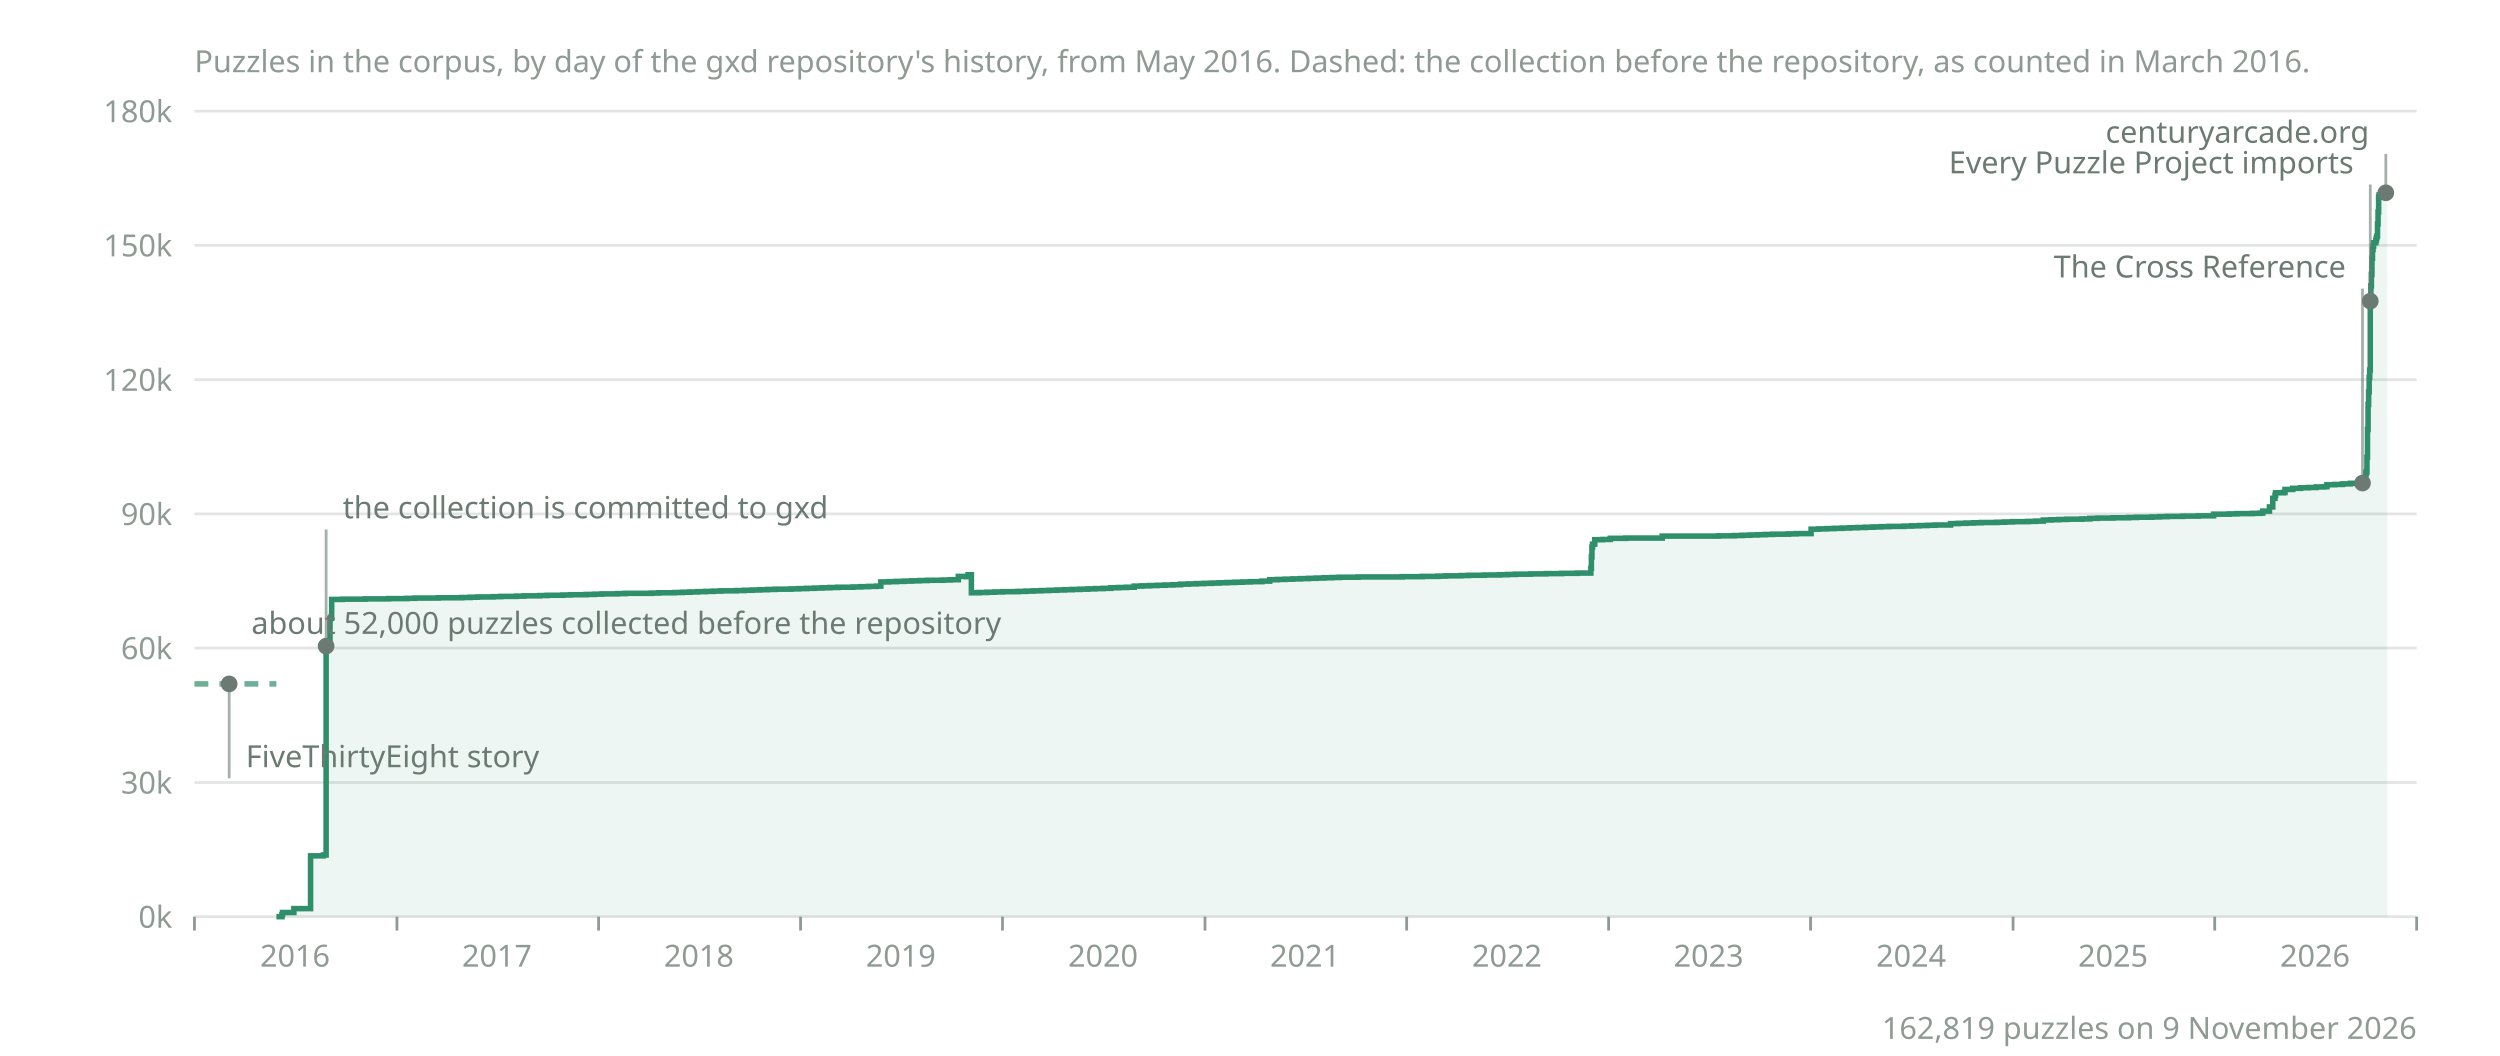
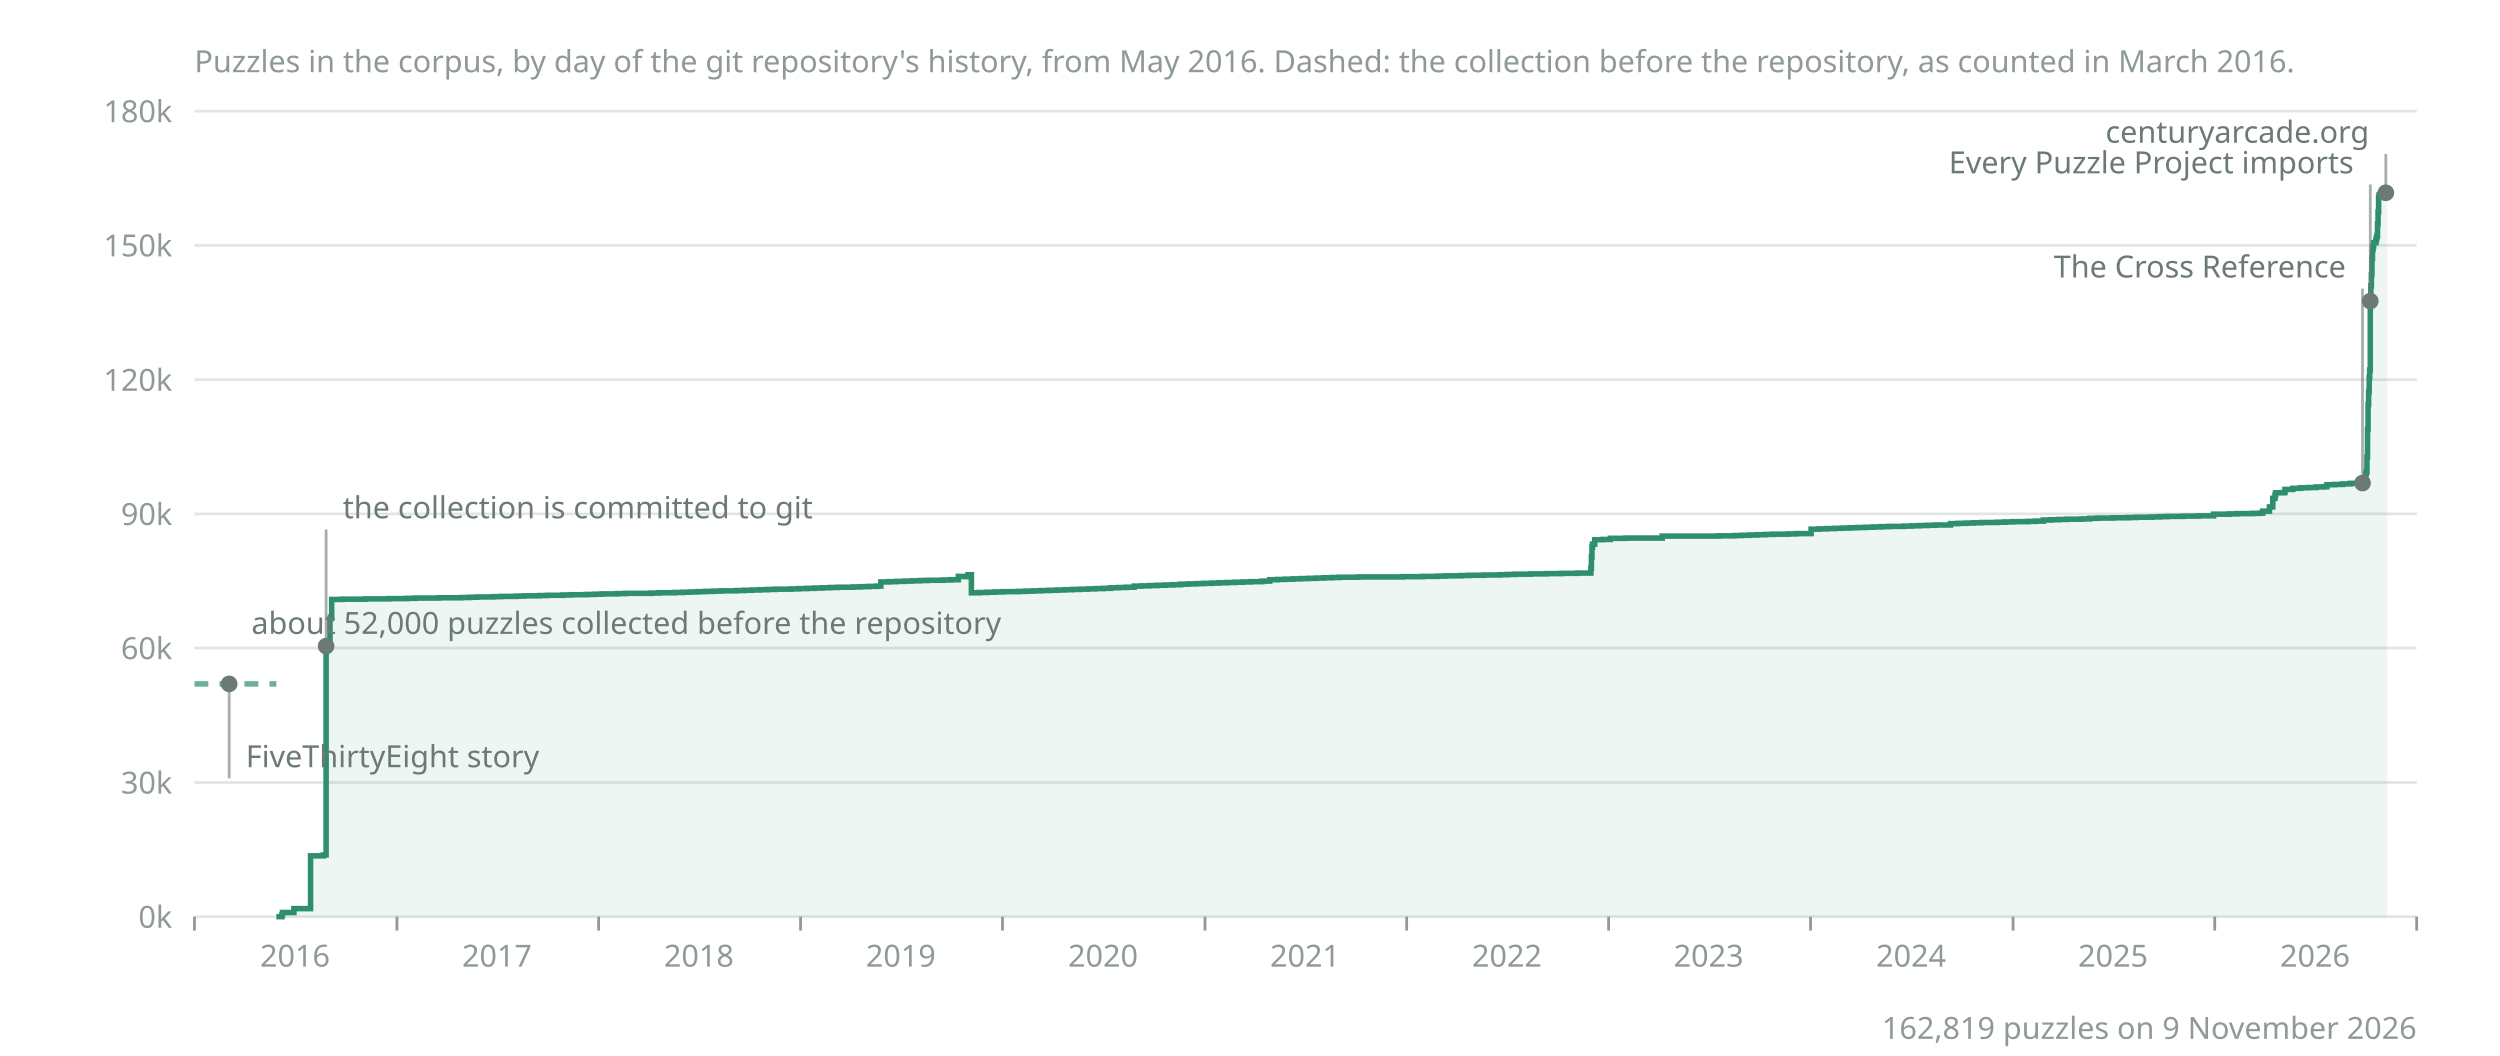
<svg xmlns="http://www.w3.org/2000/svg" viewBox="0 0 900 380" width="900" height="380" role="img" aria-label="Puzzles in the xd corpus, 2016 to 2026">
  <style>text{font-family:system-ui,sans-serif;font-size:12px;fill:#6b7a72}.t{font-size:11px;fill:#8e9a93}.e{font-size:11px;fill:#6b7a72}</style>
  <line x1="70" x2="870" y1="330.0" y2="330.0" stroke="#8e9a93" stroke-opacity="0.25" />
  <text class="t" x="62" y="334.0" text-anchor="end">0k</text>
  <line x1="70" x2="870" y1="281.7" y2="281.7" stroke="#8e9a93" stroke-opacity="0.25" />
  <text class="t" x="62" y="285.7" text-anchor="end">30k</text>
  <line x1="70" x2="870" y1="233.3" y2="233.3" stroke="#8e9a93" stroke-opacity="0.25" />
  <text class="t" x="62" y="237.3" text-anchor="end">60k</text>
  <line x1="70" x2="870" y1="185.0" y2="185.0" stroke="#8e9a93" stroke-opacity="0.25" />
  <text class="t" x="62" y="189.0" text-anchor="end">90k</text>
  <line x1="70" x2="870" y1="136.7" y2="136.7" stroke="#8e9a93" stroke-opacity="0.25" />
  <text class="t" x="62" y="140.7" text-anchor="end">120k</text>
  <line x1="70" x2="870" y1="88.3" y2="88.3" stroke="#8e9a93" stroke-opacity="0.25" />
  <text class="t" x="62" y="92.3" text-anchor="end">150k</text>
  <line x1="70" x2="870" y1="40.0" y2="40.0" stroke="#8e9a93" stroke-opacity="0.25" />
  <text class="t" x="62" y="44.0" text-anchor="end">180k</text>
  <line x1="70.0" x2="70.0" y1="330" y2="335" stroke="#8e9a93" />
  <text class="t" x="106.2" y="348" text-anchor="middle">2016</text>
  <line x1="142.9" x2="142.9" y1="330" y2="335" stroke="#8e9a93" />
  <text class="t" x="178.9" y="348" text-anchor="middle">2017</text>
  <line x1="215.5" x2="215.5" y1="330" y2="335" stroke="#8e9a93" />
  <text class="t" x="251.6" y="348" text-anchor="middle">2018</text>
  <line x1="288.2" x2="288.2" y1="330" y2="335" stroke="#8e9a93" />
  <text class="t" x="324.3" y="348" text-anchor="middle">2019</text>
  <line x1="360.9" x2="360.9" y1="330" y2="335" stroke="#8e9a93" />
  <text class="t" x="397.1" y="348" text-anchor="middle">2020</text>
  <line x1="433.8" x2="433.8" y1="330" y2="335" stroke="#8e9a93" />
  <text class="t" x="469.8" y="348" text-anchor="middle">2021</text>
  <line x1="506.4" x2="506.4" y1="330" y2="335" stroke="#8e9a93" />
  <text class="t" x="542.5" y="348" text-anchor="middle">2022</text>
  <line x1="579.1" x2="579.1" y1="330" y2="335" stroke="#8e9a93" />
  <text class="t" x="615.1" y="348" text-anchor="middle">2023</text>
  <line x1="651.8" x2="651.8" y1="330" y2="335" stroke="#8e9a93" />
  <text class="t" x="688.0" y="348" text-anchor="middle">2024</text>
  <line x1="724.7" x2="724.7" y1="330" y2="335" stroke="#8e9a93" />
  <text class="t" x="760.7" y="348" text-anchor="middle">2025</text>
  <line x1="797.3" x2="797.3" y1="330" y2="335" stroke="#8e9a93" />
  <text class="t" x="833.4" y="348" text-anchor="middle">2026</text>
  <line x1="870.0" x2="870.0" y1="330" y2="335" stroke="#8e9a93" />
  <path d="M99.5,330.0 L99.5,330.0 L99.5,330.0 L101.5,330.0 L101.5,329.3 L101.7,329.3 L101.7,328.5 L105.8,328.5 L105.8,327.1 L111.8,327.1 L111.8,308.1 L116.4,308.1 L116.4,307.8 L117.4,307.8 L117.4,232.6 L118.8,232.6 L118.8,222.6 L119.4,222.6 L119.4,215.8 L123.2,215.8 L123.2,215.7 L125.9,215.7 L125.9,215.7 L128.7,215.7 L128.7,215.7 L131.5,215.7 L131.5,215.6 L134.3,215.6 L134.3,215.6 L137.1,215.6 L137.1,215.6 L139.9,215.6 L139.9,215.5 L146.5,215.5 L146.5,215.4 L149.4,215.4 L149.4,215.3 L152.2,215.3 L152.2,215.3 L155.0,215.3 L155.0,215.3 L157.8,215.3 L157.8,215.2 L160.6,215.2 L160.6,215.2 L163.4,215.2 L163.4,215.2 L166.2,215.2 L166.2,215.1 L169.2,215.1 L169.2,215.0 L171.9,215.0 L171.9,214.9 L174.7,214.9 L174.7,214.9 L177.5,214.9 L177.5,214.8 L180.3,214.8 L180.3,214.7 L183.1,214.7 L183.1,214.7 L185.9,214.7 L185.9,214.6 L188.7,214.6 L188.7,214.5 L191.5,214.5 L191.5,214.5 L194.2,214.5 L194.2,214.4 L197.0,214.4 L197.0,214.3 L199.8,214.3 L199.8,214.3 L202.6,214.3 L202.6,214.2 L205.4,214.2 L205.4,214.1 L208.2,214.1 L208.2,214.1 L211.0,214.1 L211.0,214.0 L214.0,214.0 L214.0,213.9 L216.7,213.9 L216.7,213.8 L219.5,213.8 L219.5,213.8 L222.3,213.8 L222.3,213.7 L225.1,213.7 L225.1,213.6 L234.5,213.6 L234.5,213.5 L237.2,213.5 L237.2,213.4 L240.0,213.4 L240.0,213.4 L242.8,213.4 L242.8,213.3 L245.6,213.3 L245.6,213.2 L248.4,213.2 L248.4,213.1 L251.2,213.1 L251.2,213.0 L254.0,213.0 L254.0,212.9 L256.8,212.9 L256.8,212.8 L259.5,212.8 L259.5,212.7 L262.3,212.7 L262.3,212.7 L265.1,212.7 L265.1,212.6 L267.9,212.6 L267.9,212.5 L270.7,212.5 L270.7,212.4 L273.5,212.4 L273.5,212.3 L276.3,212.3 L276.3,212.2 L279.1,212.2 L279.1,212.1 L281.8,212.1 L281.8,212.1 L284.8,212.1 L284.8,212.0 L287.6,212.0 L287.6,211.9 L290.4,211.9 L290.4,211.8 L293.2,211.8 L293.2,211.7 L296.0,211.7 L296.0,211.6 L298.8,211.6 L298.8,211.5 L301.6,211.5 L301.6,211.4 L304.3,211.4 L304.3,211.4 L307.1,211.4 L307.1,211.3 L309.9,211.3 L309.9,211.2 L312.7,211.2 L312.7,211.1 L315.5,211.1 L315.5,211.0 L317.1,211.0 L317.1,209.5 L319.9,209.5 L319.9,209.4 L322.7,209.4 L322.7,209.3 L325.5,209.3 L325.5,209.2 L328.2,209.2 L328.2,209.1 L331.0,209.1 L331.0,209.0 L333.8,209.0 L333.8,208.9 L336.6,208.9 L336.6,208.9 L339.4,208.9 L339.4,208.8 L342.2,208.8 L342.2,208.7 L345.0,208.7 L345.0,207.5 L347.8,207.5 L347.8,207.6 L348.5,207.6 L348.5,206.9 L349.7,206.9 L349.7,213.4 L352.5,213.4 L352.5,213.3 L355.3,213.3 L355.3,213.2 L358.1,213.2 L358.1,213.1 L360.9,213.1 L360.9,213.0 L363.7,213.0 L363.7,213.0 L366.5,213.0 L366.5,212.9 L369.3,212.9 L369.3,212.8 L372.0,212.8 L372.0,212.7 L374.8,212.7 L374.8,212.6 L377.6,212.6 L377.6,212.5 L380.4,212.5 L380.4,212.4 L383.2,212.4 L383.2,212.3 L386.0,212.3 L386.0,212.2 L388.8,212.2 L388.8,212.1 L391.6,212.1 L391.6,212.0 L394.3,212.0 L394.3,211.9 L397.1,211.9 L397.1,211.8 L399.9,211.8 L399.9,211.6 L402.7,211.6 L402.7,211.5 L405.5,211.5 L405.5,211.4 L408.3,211.4 L408.3,211.0 L411.1,211.0 L411.1,210.9 L413.9,210.9 L413.9,210.8 L416.6,210.8 L416.6,210.7 L419.4,210.7 L419.4,210.6 L422.2,210.6 L422.2,210.5 L425.0,210.5 L425.0,210.3 L427.8,210.3 L427.8,210.2 L430.6,210.2 L430.6,210.1 L433.4,210.1 L433.4,210.0 L436.2,210.0 L436.2,209.9 L438.9,209.9 L438.9,209.8 L441.7,209.8 L441.7,209.7 L444.5,209.7 L444.5,209.6 L447.3,209.6 L447.3,209.5 L450.1,209.5 L450.1,209.4 L454.3,209.4 L454.3,209.2 L457.1,209.2 L457.1,208.7 L459.8,208.7 L459.8,208.6 L462.6,208.6 L462.6,208.5 L465.4,208.5 L465.4,208.4 L468.2,208.4 L468.2,208.3 L471.0,208.3 L471.0,208.2 L473.8,208.2 L473.8,208.1 L476.6,208.1 L476.6,208.0 L479.4,208.0 L479.4,207.9 L482.1,207.9 L482.1,207.8 L484.9,207.8 L484.9,207.8 L488.9,207.8 L488.9,207.7 L504.8,207.7 L504.8,207.6 L509.2,207.6 L509.2,207.6 L512.0,207.6 L512.0,207.5 L514.8,207.5 L514.8,207.5 L517.6,207.5 L517.6,207.4 L520.4,207.4 L520.4,207.3 L523.2,207.3 L523.2,207.3 L525.9,207.3 L525.9,207.2 L528.7,207.2 L528.7,207.1 L531.5,207.1 L531.5,207.1 L534.3,207.1 L534.3,207.0 L537.1,207.0 L537.1,207.0 L539.9,207.0 L539.9,206.9 L542.7,206.9 L542.7,206.8 L545.5,206.8 L545.5,206.7 L548.2,206.7 L548.2,206.7 L551.0,206.7 L551.0,206.6 L553.8,206.6 L553.8,206.6 L556.6,206.6 L556.6,206.5 L559.4,206.5 L559.4,206.5 L562.2,206.5 L562.2,206.4 L565.0,206.4 L565.0,206.4 L567.8,206.4 L567.8,206.3 L570.5,206.3 L570.5,206.3 L572.7,206.3 L572.7,204.6 L572.9,204.6 L572.9,200.5 L573.1,200.5 L573.1,197.0 L573.3,197.0 L573.3,195.9 L574.1,195.9 L574.1,194.3 L576.9,194.3 L576.9,194.2 L579.7,194.2 L579.7,193.8 L582.5,193.8 L582.5,193.8 L585.3,193.8 L585.3,193.7 L598.4,193.7 L598.4,193.0 L615.5,193.0 L615.5,193.0 L618.7,193.0 L618.7,192.9 L621.5,192.9 L621.5,192.9 L624.3,192.9 L624.3,192.8 L627.1,192.8 L627.1,192.7 L629.9,192.7 L629.9,192.6 L632.7,192.6 L632.7,192.5 L635.5,192.5 L635.5,192.4 L638.2,192.4 L638.2,192.3 L641.0,192.3 L641.0,192.3 L643.8,192.3 L643.8,192.2 L646.6,192.2 L646.6,192.1 L649.6,192.1 L649.6,192.1 L652.0,192.1 L652.0,190.5 L654.8,190.5 L654.8,190.4 L657.6,190.4 L657.6,190.3 L660.3,190.3 L660.3,190.2 L663.1,190.2 L663.1,190.1 L665.9,190.1 L665.9,190.0 L668.7,190.0 L668.7,189.9 L671.5,189.9 L671.5,189.8 L674.3,189.8 L674.3,189.7 L677.1,189.7 L677.1,189.6 L679.9,189.6 L679.9,189.5 L682.6,189.5 L682.6,189.5 L685.4,189.5 L685.4,189.4 L688.2,189.4 L688.2,189.3 L691.0,189.3 L691.0,189.2 L693.8,189.2 L693.8,189.1 L696.6,189.1 L696.6,189.0 L699.4,189.0 L699.4,189.0 L702.2,189.0 L702.2,188.5 L704.9,188.5 L704.9,188.4 L707.7,188.4 L707.7,188.3 L710.5,188.3 L710.5,188.2 L713.3,188.2 L713.3,188.1 L716.1,188.1 L716.1,188.1 L718.9,188.1 L718.9,188.0 L721.7,188.0 L721.7,187.9 L724.5,187.9 L724.5,187.8 L727.2,187.8 L727.2,187.8 L730.0,187.8 L730.0,187.7 L732.8,187.7 L732.8,187.6 L735.6,187.6 L735.6,187.2 L738.4,187.2 L738.4,187.1 L741.2,187.1 L741.2,187.0 L744.0,187.0 L744.0,186.9 L746.8,186.9 L746.8,186.9 L749.5,186.9 L749.5,186.8 L752.3,186.8 L752.3,186.6 L755.1,186.6 L755.1,186.5 L757.9,186.5 L757.9,186.5 L760.7,186.5 L760.7,186.4 L763.5,186.4 L763.5,186.4 L766.3,186.4 L766.3,186.3 L769.1,186.3 L769.1,186.2 L771.8,186.2 L771.8,186.2 L774.6,186.2 L774.6,186.1 L777.4,186.1 L777.4,186.0 L780.2,186.0 L780.2,185.9 L783.0,185.9 L783.0,185.9 L785.8,185.9 L785.8,185.8 L788.6,185.8 L788.6,185.8 L791.4,185.8 L791.4,185.7 L794.1,185.7 L794.1,185.7 L796.9,185.7 L796.9,185.1 L799.7,185.1 L799.7,185.1 L802.5,185.1 L802.5,185.0 L805.3,185.0 L805.3,184.9 L808.1,184.9 L808.1,184.9 L810.9,184.9 L810.9,184.8 L813.7,184.8 L813.7,184.7 L814.6,184.7 L814.6,184.0 L817.0,184.0 L817.0,182.5 L818.2,182.5 L818.2,179.4 L819.0,179.4 L819.0,178.3 L819.2,178.3 L819.2,177.4 L822.0,177.4 L822.0,177.3 L822.6,177.3 L822.6,176.2 L825.4,176.2 L825.4,175.8 L828.2,175.8 L828.2,175.6 L831.0,175.6 L831.0,175.5 L833.8,175.5 L833.8,175.3 L836.6,175.3 L836.6,175.2 L837.7,175.2 L837.7,174.5 L840.5,174.5 L840.5,174.4 L843.3,174.4 L843.3,174.2 L846.1,174.2 L846.1,174.0 L848.9,174.0 L848.9,173.9 L851.3,173.9 L851.3,173.2 L851.7,173.2 L851.7,170.4 L851.9,170.4 L851.9,169.8 L852.1,169.8 L852.1,164.6 L852.3,164.6 L852.3,154.6 L852.5,154.6 L852.5,145.6 L852.7,145.6 L852.7,141.1 L852.9,141.1 L852.9,135.9 L853.1,135.9 L853.1,133.2 L853.3,133.2 L853.3,108.4 L853.5,108.4 L853.5,102.9 L853.7,102.9 L853.7,98.8 L853.9,98.8 L853.9,93.0 L854.1,93.0 L854.1,89.8 L854.3,89.8 L854.3,88.6 L854.5,88.6 L854.5,87.4 L855.3,87.4 L855.3,86.5 L855.5,86.5 L855.5,85.6 L855.7,85.6 L855.7,84.9 L855.9,84.9 L855.9,80.6 L856.1,80.6 L856.1,76.3 L856.3,76.3 L856.3,70.9 L856.5,70.9 L856.5,70.1 L857.9,70.1 L857.9,69.4 L859.0,69.4 L859.0,67.7 L859.4,67.7 L859.4,67.7 L859.4,67.7" fill="none" stroke="#2f8f6b" stroke-width="2" />
  <path d="M99.5,330.0 L99.5,330.0 L99.5,330.0 L101.5,330.0 L101.5,329.3 L101.7,329.3 L101.7,328.5 L105.8,328.5 L105.8,327.1 L111.8,327.1 L111.8,308.1 L116.4,308.1 L116.4,307.8 L117.4,307.8 L117.4,232.6 L118.8,232.6 L118.8,222.6 L119.4,222.6 L119.4,215.8 L123.2,215.8 L123.2,215.7 L125.9,215.7 L125.9,215.7 L128.7,215.7 L128.7,215.7 L131.5,215.7 L131.5,215.6 L134.3,215.6 L134.3,215.6 L137.1,215.6 L137.1,215.6 L139.9,215.6 L139.9,215.5 L146.5,215.5 L146.5,215.4 L149.4,215.4 L149.4,215.3 L152.2,215.3 L152.2,215.3 L155.0,215.3 L155.0,215.3 L157.8,215.3 L157.8,215.2 L160.6,215.2 L160.6,215.2 L163.4,215.2 L163.4,215.2 L166.2,215.2 L166.2,215.1 L169.2,215.1 L169.2,215.0 L171.9,215.0 L171.9,214.9 L174.7,214.9 L174.7,214.9 L177.5,214.9 L177.5,214.8 L180.3,214.8 L180.3,214.7 L183.1,214.7 L183.1,214.7 L185.9,214.7 L185.9,214.6 L188.7,214.6 L188.7,214.5 L191.5,214.5 L191.5,214.5 L194.2,214.5 L194.2,214.4 L197.0,214.4 L197.0,214.3 L199.8,214.3 L199.8,214.3 L202.6,214.3 L202.6,214.2 L205.4,214.2 L205.4,214.1 L208.2,214.1 L208.2,214.1 L211.0,214.1 L211.0,214.0 L214.0,214.0 L214.0,213.9 L216.7,213.9 L216.7,213.8 L219.5,213.8 L219.5,213.8 L222.3,213.8 L222.3,213.7 L225.1,213.7 L225.1,213.6 L234.5,213.6 L234.5,213.5 L237.2,213.5 L237.2,213.4 L240.0,213.4 L240.0,213.4 L242.8,213.4 L242.8,213.3 L245.6,213.3 L245.6,213.2 L248.4,213.2 L248.4,213.1 L251.2,213.1 L251.2,213.0 L254.0,213.0 L254.0,212.9 L256.8,212.9 L256.8,212.8 L259.5,212.8 L259.5,212.7 L262.3,212.7 L262.3,212.7 L265.1,212.7 L265.1,212.6 L267.9,212.6 L267.9,212.5 L270.7,212.5 L270.7,212.4 L273.5,212.4 L273.5,212.3 L276.3,212.3 L276.3,212.2 L279.1,212.2 L279.1,212.1 L281.8,212.1 L281.8,212.1 L284.8,212.1 L284.8,212.0 L287.6,212.0 L287.6,211.9 L290.4,211.9 L290.4,211.8 L293.2,211.8 L293.2,211.7 L296.0,211.7 L296.0,211.6 L298.8,211.6 L298.8,211.5 L301.6,211.5 L301.6,211.4 L304.3,211.4 L304.3,211.4 L307.1,211.4 L307.1,211.3 L309.9,211.3 L309.9,211.2 L312.7,211.2 L312.7,211.1 L315.5,211.1 L315.5,211.0 L317.1,211.0 L317.1,209.5 L319.9,209.5 L319.9,209.4 L322.7,209.4 L322.7,209.3 L325.5,209.3 L325.5,209.2 L328.2,209.2 L328.2,209.1 L331.0,209.1 L331.0,209.0 L333.8,209.0 L333.8,208.9 L336.6,208.9 L336.6,208.9 L339.4,208.9 L339.4,208.8 L342.2,208.8 L342.2,208.7 L345.0,208.7 L345.0,207.5 L347.8,207.5 L347.8,207.6 L348.5,207.6 L348.5,206.9 L349.7,206.9 L349.7,213.4 L352.5,213.4 L352.5,213.3 L355.3,213.3 L355.3,213.2 L358.1,213.2 L358.1,213.1 L360.9,213.1 L360.9,213.0 L363.7,213.0 L363.7,213.0 L366.5,213.0 L366.5,212.9 L369.3,212.9 L369.3,212.8 L372.0,212.8 L372.0,212.7 L374.8,212.7 L374.8,212.6 L377.6,212.6 L377.6,212.5 L380.4,212.5 L380.4,212.4 L383.2,212.4 L383.2,212.3 L386.0,212.3 L386.0,212.2 L388.8,212.2 L388.8,212.1 L391.6,212.1 L391.6,212.0 L394.3,212.0 L394.3,211.9 L397.1,211.9 L397.1,211.8 L399.9,211.8 L399.9,211.6 L402.7,211.6 L402.7,211.5 L405.5,211.5 L405.5,211.4 L408.3,211.4 L408.3,211.0 L411.1,211.0 L411.1,210.9 L413.9,210.9 L413.9,210.8 L416.6,210.8 L416.6,210.7 L419.4,210.7 L419.4,210.6 L422.2,210.6 L422.2,210.5 L425.0,210.5 L425.0,210.3 L427.8,210.3 L427.8,210.2 L430.6,210.2 L430.6,210.1 L433.4,210.1 L433.4,210.0 L436.2,210.0 L436.2,209.9 L438.9,209.9 L438.9,209.8 L441.7,209.8 L441.7,209.7 L444.5,209.7 L444.5,209.6 L447.3,209.6 L447.3,209.5 L450.1,209.5 L450.1,209.4 L454.3,209.4 L454.3,209.2 L457.1,209.2 L457.1,208.7 L459.8,208.7 L459.8,208.6 L462.6,208.6 L462.6,208.5 L465.4,208.5 L465.4,208.4 L468.2,208.4 L468.2,208.3 L471.0,208.3 L471.0,208.2 L473.8,208.2 L473.8,208.1 L476.6,208.1 L476.6,208.0 L479.4,208.0 L479.4,207.9 L482.1,207.9 L482.1,207.8 L484.9,207.8 L484.9,207.8 L488.9,207.8 L488.9,207.7 L504.8,207.7 L504.8,207.6 L509.2,207.6 L509.2,207.6 L512.0,207.6 L512.0,207.5 L514.8,207.5 L514.8,207.5 L517.6,207.5 L517.6,207.4 L520.4,207.4 L520.4,207.3 L523.2,207.3 L523.2,207.3 L525.9,207.3 L525.9,207.2 L528.7,207.2 L528.7,207.1 L531.5,207.1 L531.5,207.1 L534.3,207.1 L534.3,207.0 L537.1,207.0 L537.1,207.0 L539.9,207.0 L539.9,206.9 L542.7,206.9 L542.7,206.8 L545.5,206.8 L545.5,206.7 L548.2,206.7 L548.2,206.7 L551.0,206.7 L551.0,206.6 L553.8,206.6 L553.8,206.6 L556.6,206.6 L556.6,206.5 L559.4,206.5 L559.4,206.5 L562.2,206.5 L562.2,206.4 L565.0,206.4 L565.0,206.4 L567.8,206.4 L567.8,206.3 L570.5,206.3 L570.5,206.3 L572.7,206.3 L572.7,204.6 L572.9,204.6 L572.9,200.5 L573.1,200.5 L573.1,197.0 L573.3,197.0 L573.3,195.9 L574.1,195.9 L574.1,194.3 L576.9,194.3 L576.9,194.2 L579.7,194.2 L579.7,193.8 L582.5,193.8 L582.5,193.8 L585.3,193.8 L585.3,193.7 L598.4,193.7 L598.4,193.0 L615.5,193.0 L615.5,193.0 L618.7,193.0 L618.7,192.9 L621.5,192.9 L621.5,192.9 L624.3,192.9 L624.3,192.8 L627.1,192.8 L627.1,192.7 L629.9,192.7 L629.9,192.6 L632.7,192.6 L632.7,192.5 L635.5,192.5 L635.5,192.4 L638.2,192.4 L638.2,192.3 L641.0,192.3 L641.0,192.3 L643.8,192.3 L643.8,192.2 L646.6,192.2 L646.6,192.1 L649.6,192.1 L649.6,192.1 L652.0,192.1 L652.0,190.5 L654.8,190.5 L654.8,190.4 L657.6,190.4 L657.6,190.3 L660.3,190.3 L660.3,190.2 L663.1,190.2 L663.1,190.1 L665.9,190.1 L665.9,190.0 L668.7,190.0 L668.7,189.9 L671.5,189.9 L671.5,189.8 L674.3,189.8 L674.3,189.7 L677.1,189.7 L677.1,189.6 L679.9,189.6 L679.9,189.5 L682.6,189.5 L682.6,189.5 L685.4,189.5 L685.4,189.4 L688.2,189.4 L688.2,189.3 L691.0,189.3 L691.0,189.2 L693.8,189.2 L693.8,189.1 L696.6,189.1 L696.6,189.0 L699.4,189.0 L699.4,189.0 L702.2,189.0 L702.2,188.5 L704.9,188.5 L704.9,188.4 L707.7,188.4 L707.7,188.3 L710.5,188.3 L710.5,188.2 L713.3,188.2 L713.3,188.1 L716.1,188.1 L716.1,188.1 L718.9,188.1 L718.9,188.0 L721.7,188.0 L721.7,187.9 L724.5,187.9 L724.5,187.8 L727.2,187.8 L727.2,187.8 L730.0,187.8 L730.0,187.7 L732.8,187.7 L732.8,187.6 L735.6,187.6 L735.6,187.2 L738.4,187.2 L738.4,187.1 L741.2,187.1 L741.2,187.0 L744.0,187.0 L744.0,186.9 L746.8,186.9 L746.8,186.9 L749.5,186.9 L749.5,186.8 L752.3,186.8 L752.3,186.6 L755.1,186.6 L755.1,186.5 L757.9,186.5 L757.9,186.5 L760.7,186.5 L760.7,186.4 L763.5,186.4 L763.5,186.4 L766.3,186.4 L766.3,186.3 L769.1,186.3 L769.1,186.2 L771.8,186.2 L771.8,186.2 L774.6,186.2 L774.6,186.1 L777.4,186.1 L777.4,186.0 L780.2,186.0 L780.2,185.9 L783.0,185.9 L783.0,185.9 L785.8,185.9 L785.8,185.8 L788.6,185.8 L788.6,185.8 L791.4,185.8 L791.4,185.7 L794.1,185.7 L794.1,185.7 L796.9,185.7 L796.9,185.1 L799.7,185.1 L799.7,185.1 L802.5,185.1 L802.5,185.0 L805.3,185.0 L805.3,184.9 L808.1,184.9 L808.1,184.9 L810.9,184.9 L810.9,184.8 L813.7,184.8 L813.7,184.7 L814.6,184.7 L814.6,184.0 L817.0,184.0 L817.0,182.5 L818.2,182.5 L818.2,179.4 L819.0,179.4 L819.0,178.3 L819.2,178.3 L819.2,177.4 L822.0,177.4 L822.0,177.3 L822.6,177.3 L822.6,176.2 L825.4,176.2 L825.4,175.8 L828.2,175.8 L828.2,175.6 L831.0,175.6 L831.0,175.5 L833.8,175.5 L833.8,175.3 L836.6,175.3 L836.6,175.2 L837.7,175.2 L837.7,174.5 L840.5,174.5 L840.5,174.4 L843.3,174.4 L843.3,174.2 L846.1,174.2 L846.1,174.0 L848.9,174.0 L848.9,173.9 L851.3,173.9 L851.3,173.2 L851.7,173.2 L851.7,170.4 L851.9,170.4 L851.9,169.8 L852.1,169.8 L852.1,164.6 L852.3,164.6 L852.3,154.6 L852.5,154.6 L852.5,145.6 L852.7,145.6 L852.7,141.1 L852.9,141.1 L852.9,135.9 L853.1,135.9 L853.1,133.2 L853.3,133.2 L853.3,108.4 L853.5,108.4 L853.5,102.9 L853.7,102.9 L853.7,98.8 L853.9,98.8 L853.9,93.0 L854.1,93.0 L854.1,89.8 L854.3,89.8 L854.3,88.6 L854.5,88.6 L854.5,87.4 L855.3,87.4 L855.3,86.5 L855.5,86.5 L855.5,85.6 L855.7,85.6 L855.7,84.9 L855.9,84.9 L855.9,80.6 L856.1,80.6 L856.1,76.3 L856.3,76.3 L856.3,70.9 L856.5,70.9 L856.5,70.1 L857.9,70.1 L857.9,69.4 L859.0,69.4 L859.0,67.7 L859.4,67.7 L859.4,67.7 L859.4,67.7 L859.4,330.0 Z" fill="#2f8f6b" fill-opacity="0.08" stroke="none" />
  <line x1="70.0" x2="99.5" y1="246.2" y2="246.2" stroke="#2f8f6b" stroke-width="2" stroke-dasharray="5 4" stroke-opacity="0.7" />
  <text class="e" x="90.5" y="228.2">about 52,000 puzzles collected before the repository</text>
  <line x1="82.5" x2="82.5" y1="280.2" y2="246.2" stroke="#6b7a72" stroke-opacity="0.6" />
  <circle cx="82.5" cy="246.2" r="3" fill="#6b7a72" />
  <text class="e" x="88.5" y="276.2" text-anchor="start">FiveThirtyEight story</text>
  <line x1="117.4" x2="117.4" y1="190.6" y2="232.6" stroke="#6b7a72" stroke-opacity="0.6" />
  <circle cx="117.4" cy="232.6" r="3" fill="#6b7a72" />
-   <text class="e" x="123.4" y="186.6" text-anchor="start">the collection is committed to gxd</text>
+   <text class="e" x="123.4" y="186.6" text-anchor="start">the collection is committed to git</text>
  <line x1="850.5" x2="850.5" y1="103.9" y2="173.9" stroke="#6b7a72" stroke-opacity="0.6" />
  <circle cx="850.5" cy="173.9" r="3" fill="#6b7a72" />
  <text class="e" x="844.5" y="99.9" text-anchor="end">The Cross Reference</text>
  <line x1="853.3" x2="853.3" y1="66.4" y2="108.4" stroke="#6b7a72" stroke-opacity="0.6" />
  <circle cx="853.3" cy="108.4" r="3" fill="#6b7a72" />
  <text class="e" x="847.3" y="62.4" text-anchor="end">Every Puzzle Project imports</text>
  <line x1="858.9" x2="858.9" y1="55.4" y2="69.4" stroke="#6b7a72" stroke-opacity="0.6" />
  <circle cx="858.9" cy="69.4" r="3" fill="#6b7a72" />
  <text class="e" x="852.9" y="51.4" text-anchor="end">centuryarcade.org</text>
-   <text class="t" x="70" y="26">Puzzles in the corpus, by day of the gxd repository's history, from May 2016. Dashed: the collection before the repository, as counted in March 2016.</text>
+   <text class="t" x="70" y="26">Puzzles in the corpus, by day of the git repository's history, from May 2016. Dashed: the collection before the repository, as counted in March 2016.</text>
  <text class="t" x="870" y="374" text-anchor="end">162,819 puzzles on 9 November 2026</text>
</svg>
